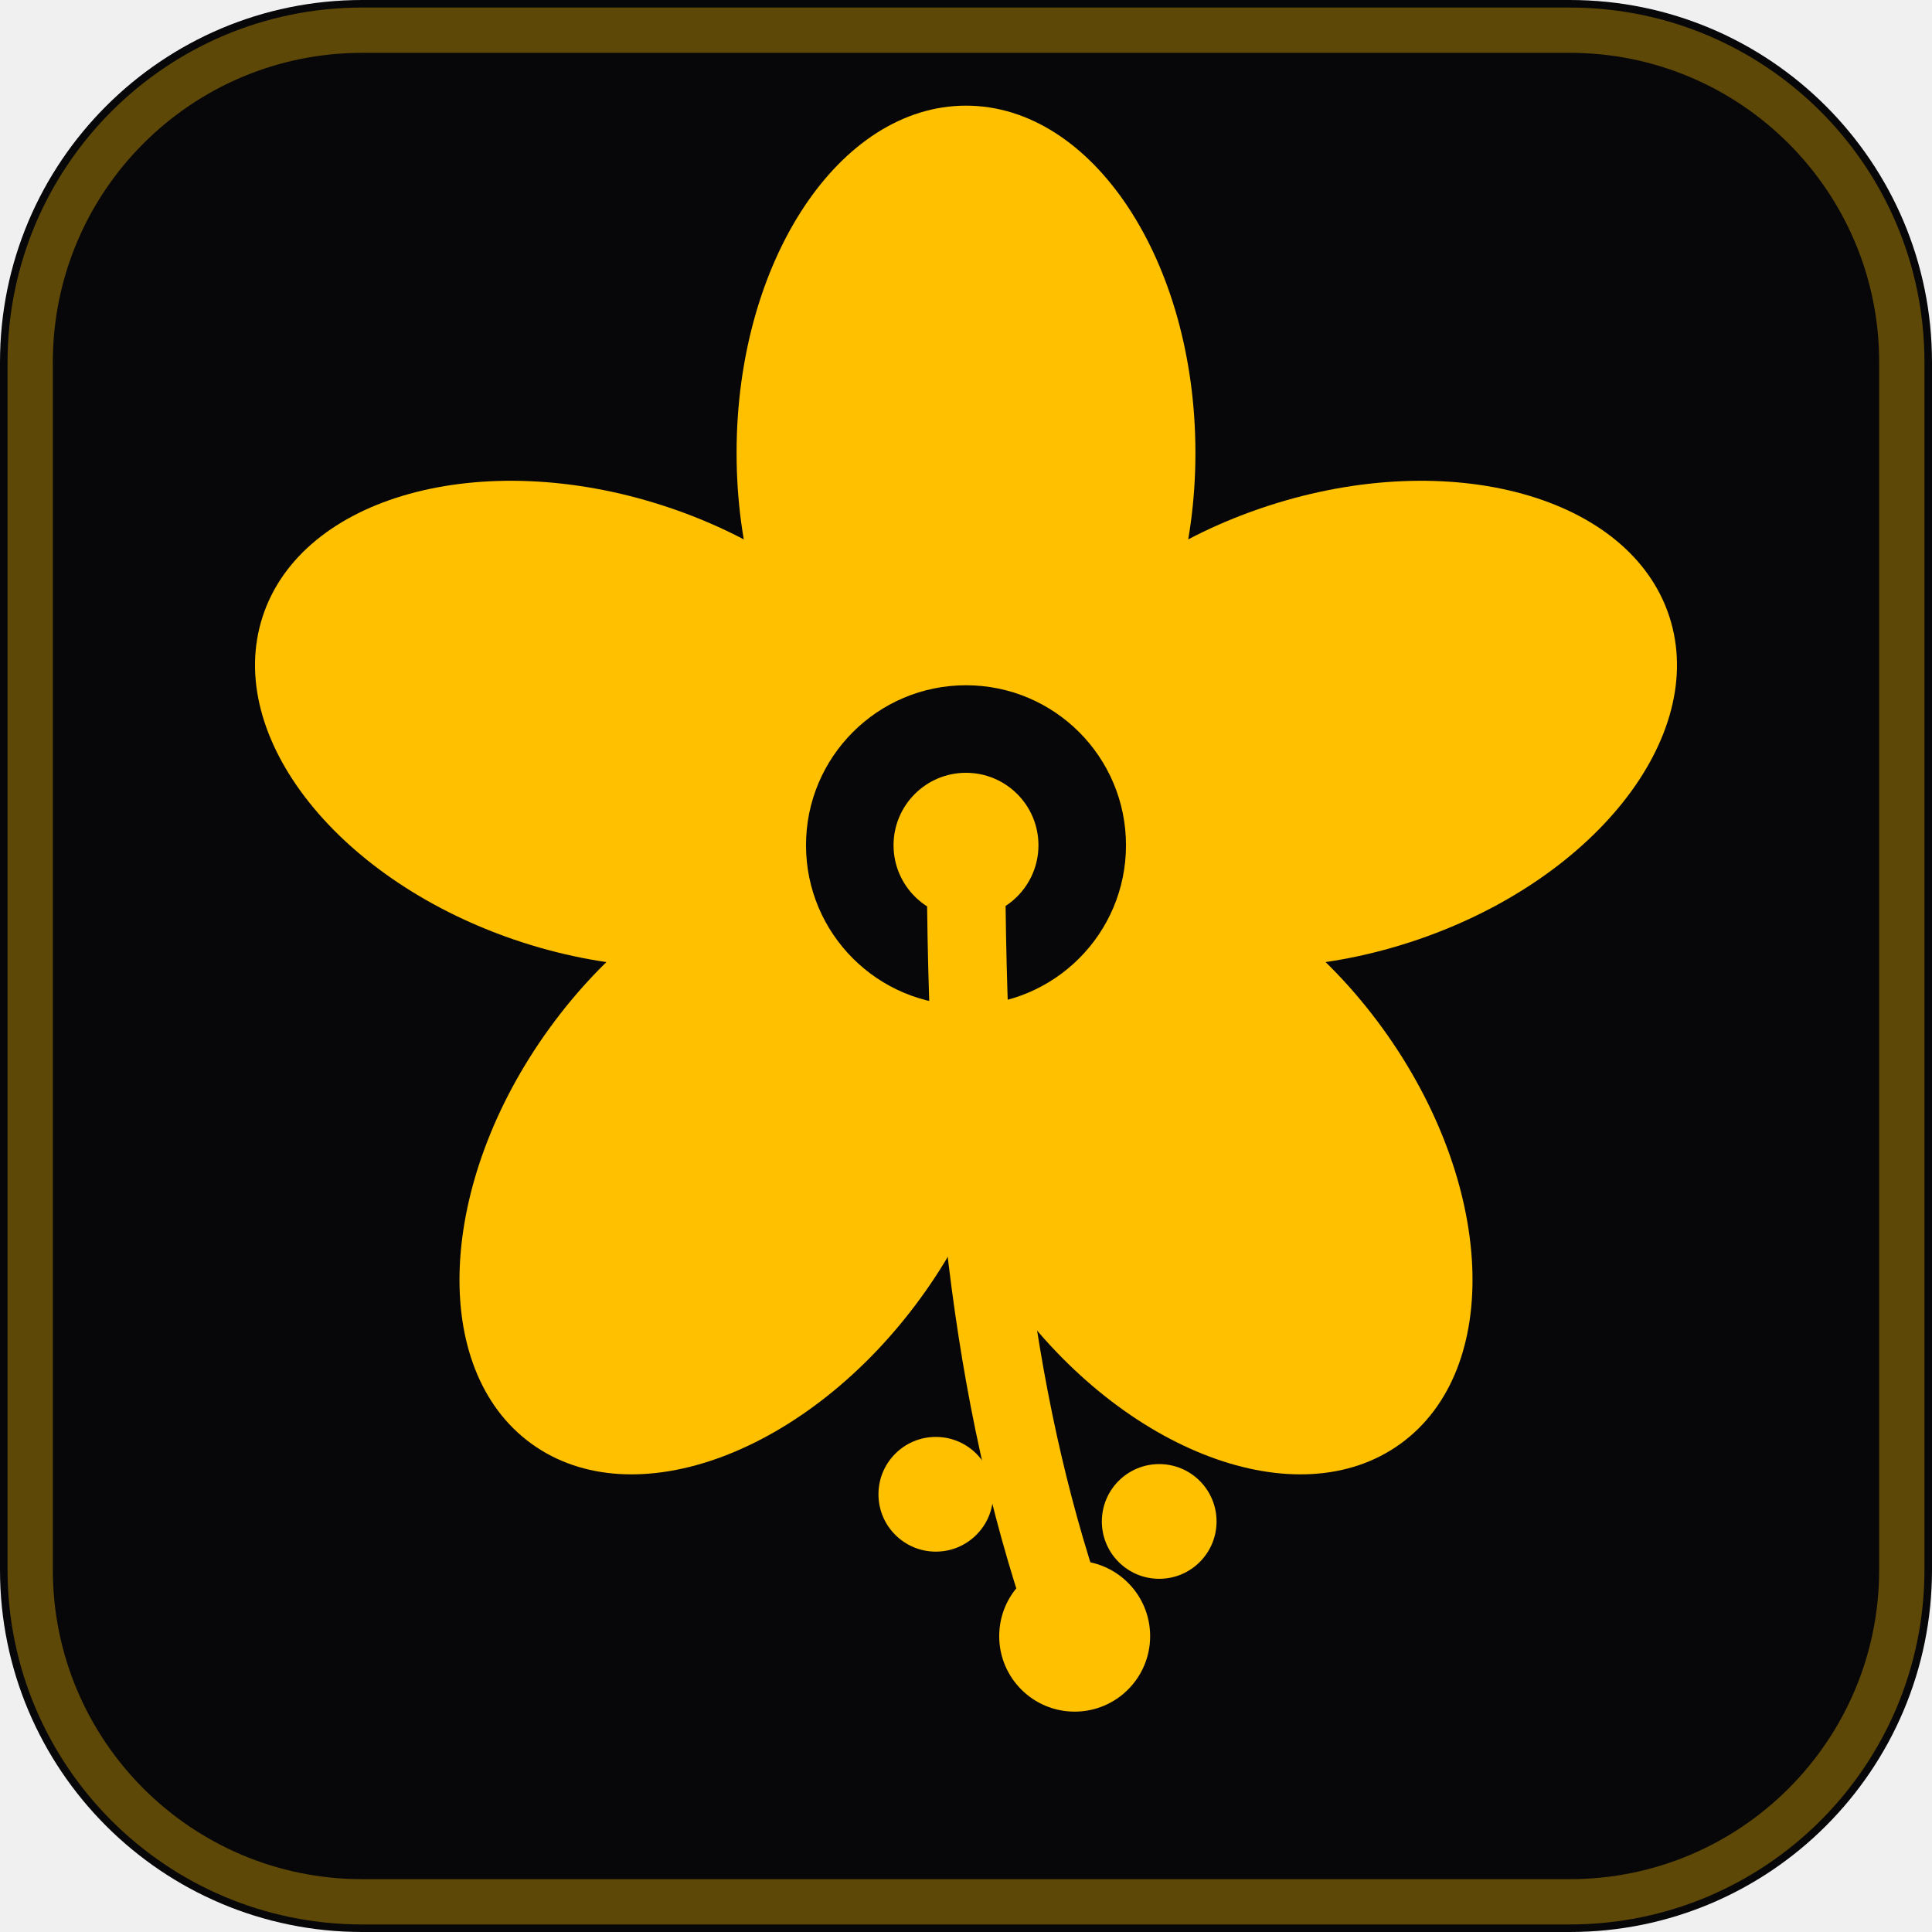
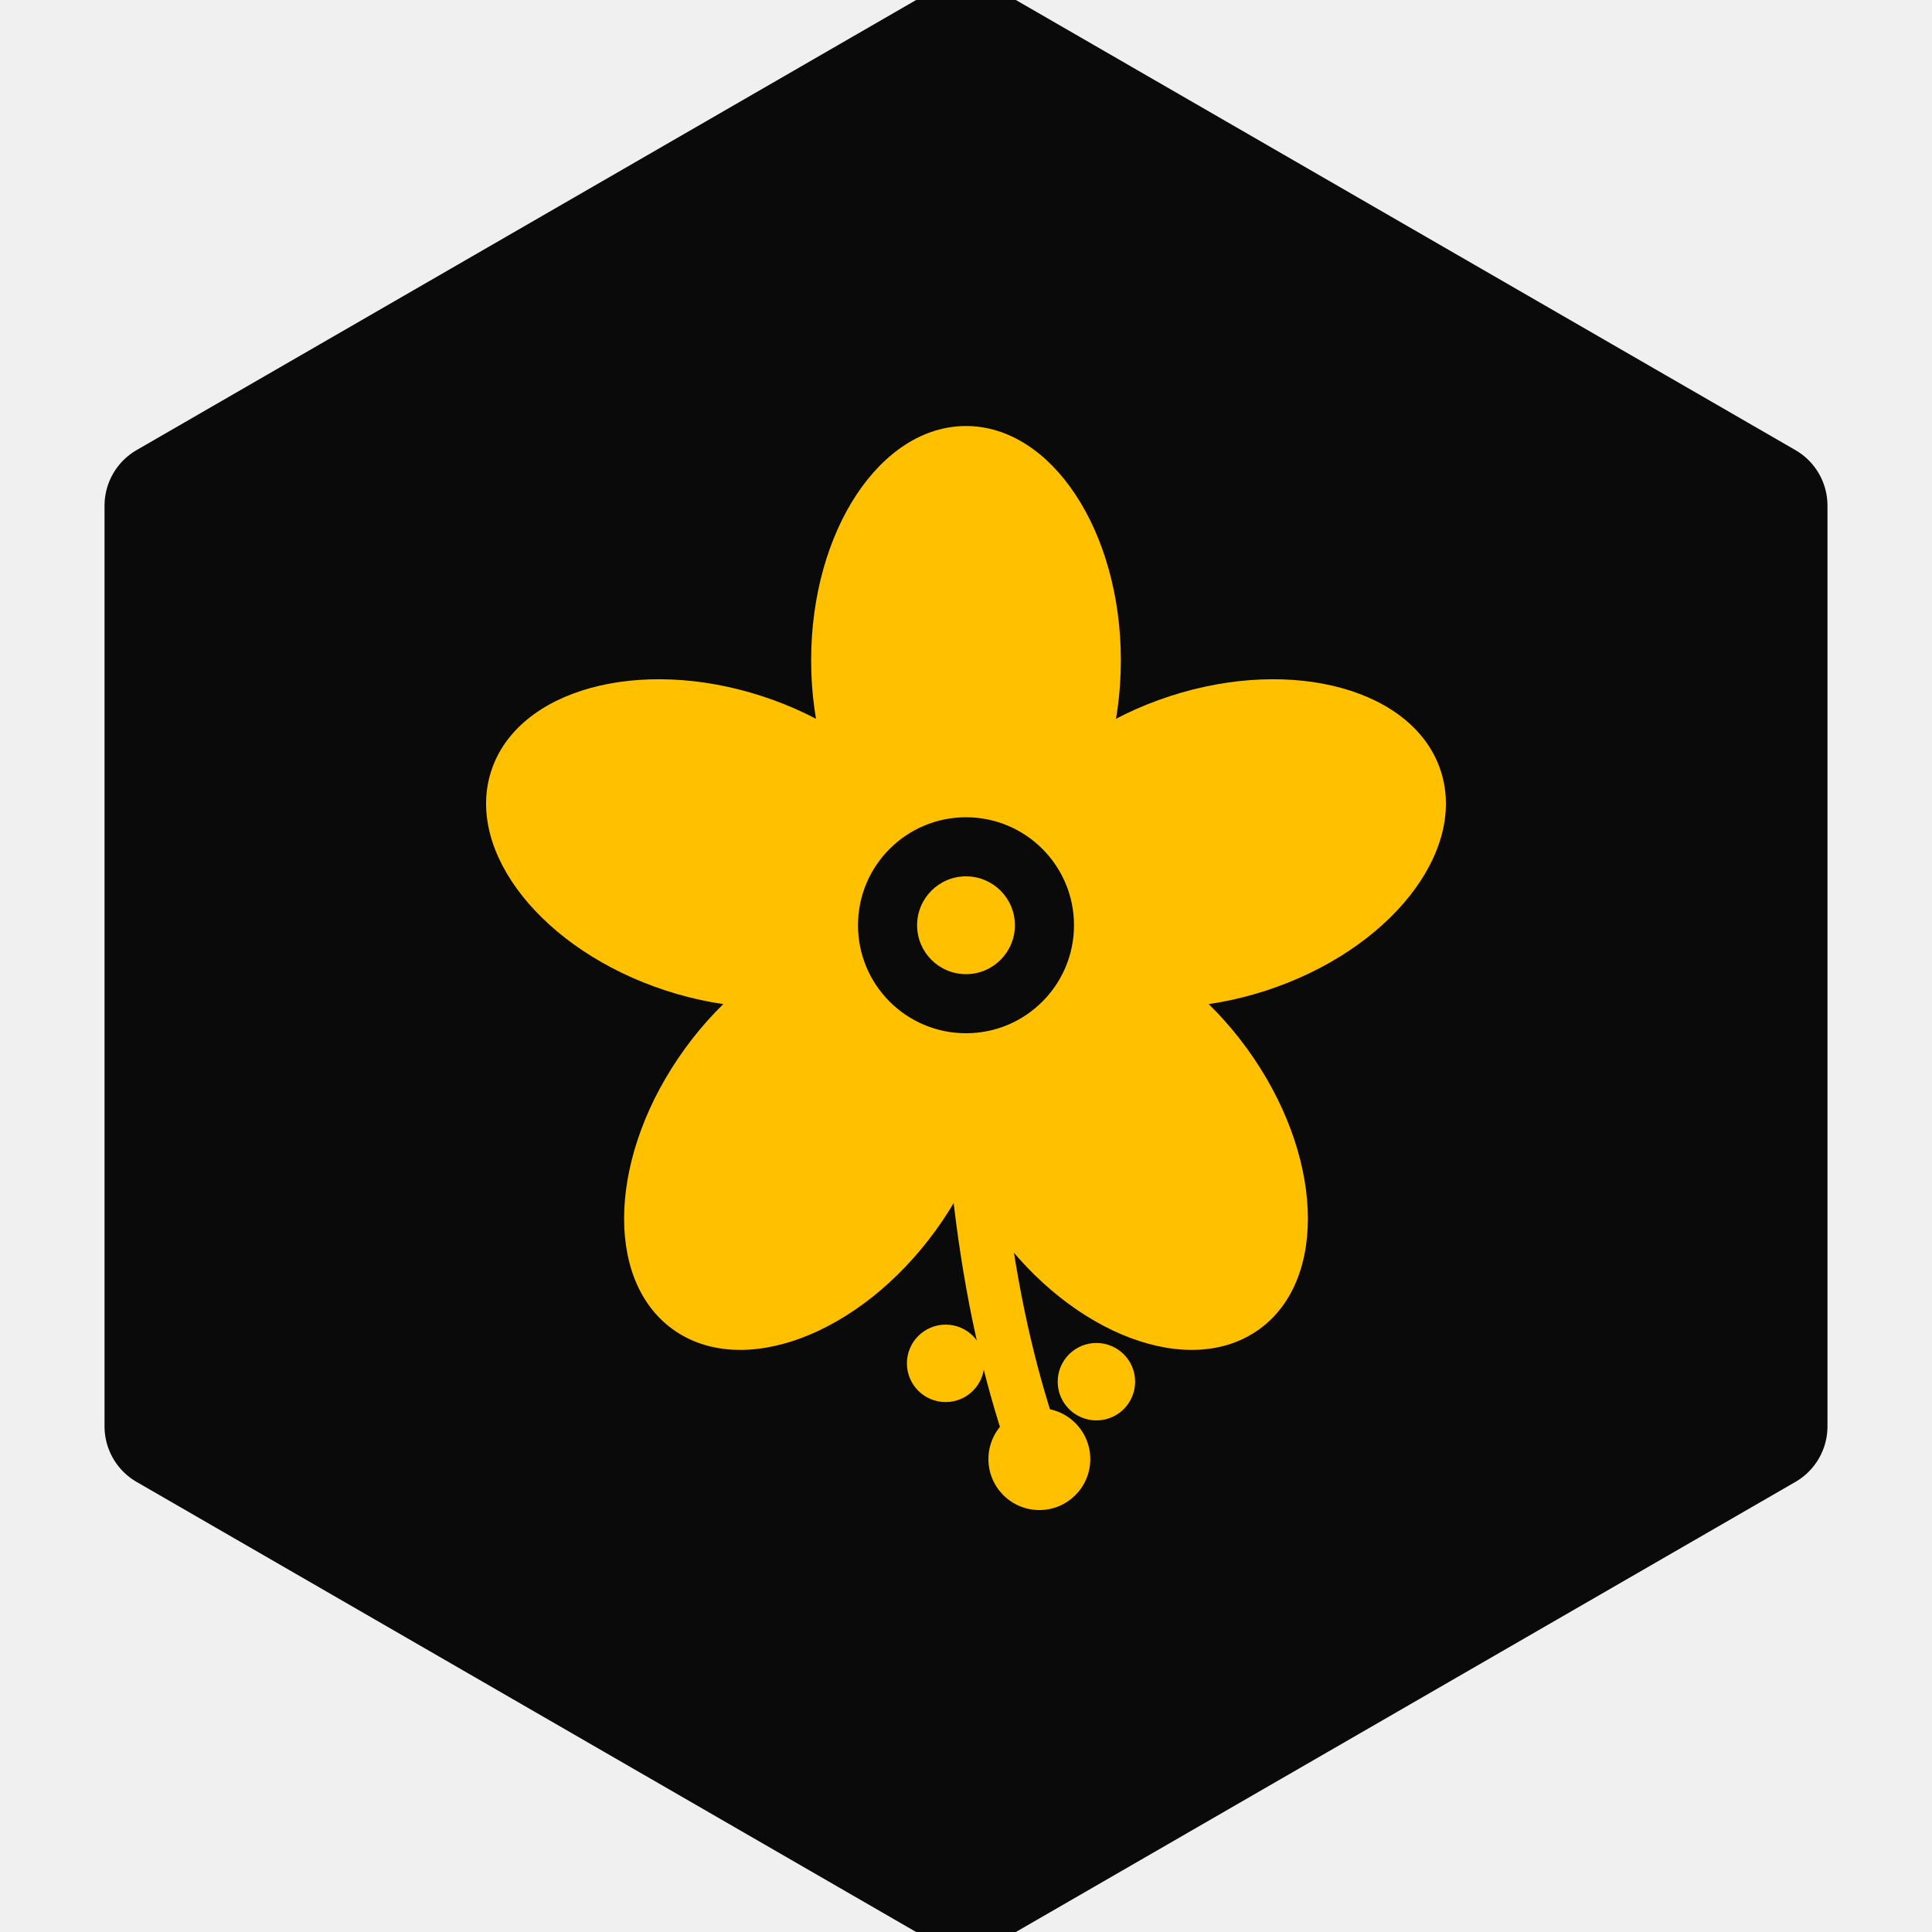
- <svg xmlns="http://www.w3.org/2000/svg" viewBox="0 0 64 64" width="64" height="64">
-   <rect width="64" height="64" rx="12" fill="#07070A" />
-   <rect x="1" y="1" width="62" height="62" rx="11" fill="none" stroke="#FFC000" stroke-width="1.5" stroke-opacity="0.35" />
-   <g fill="#FFC000" transform="translate(32 28)">
-     <ellipse cx="0" cy="-13" rx="7.6" ry="11.5" />
-     <ellipse cx="0" cy="-13" rx="7.6" ry="11.5" transform="rotate(72)" />
-     <ellipse cx="0" cy="-13" rx="7.6" ry="11.5" transform="rotate(144)" />
-     <ellipse cx="0" cy="-13" rx="7.6" ry="11.5" transform="rotate(216)" />
-     <ellipse cx="0" cy="-13" rx="7.6" ry="11.5" transform="rotate(288)" />
+ <svg xmlns="http://www.w3.org/2000/svg" width="512" height="512" viewBox="0 0 512 512">
+   <polygon points="256.0,12.0 44.7,134.0 44.7,378.0 256.0,500.0 467.3,378.0 467.3,134.0" fill="#0A0A0A" stroke="#0A0A0A" stroke-width="34" stroke-linejoin="round" />
+   <g transform="translate(83.20 94.00) scale(5.4)">
+     <defs>
+       <mask id="bh">
+         <rect width="64" height="64" fill="#fff" />
+         <circle cx="32" cy="28" r="5.3" fill="#000" />
+       </mask>
+     </defs>
+     <g mask="url(#bh)">
+       <g fill="#FFC000" transform="translate(32 28)">
+         <ellipse cx="0" cy="-13" rx="7.6" ry="11.5" />
+         <ellipse cx="0" cy="-13" rx="7.6" ry="11.5" transform="rotate(72)" />
+         <ellipse cx="0" cy="-13" rx="7.6" ry="11.5" transform="rotate(144)" />
+         <ellipse cx="0" cy="-13" rx="7.6" ry="11.5" transform="rotate(216)" />
+         <ellipse cx="0" cy="-13" rx="7.6" ry="11.5" transform="rotate(288)" />
+       </g>
+       <path d="M32 28 C 32 39, 33 47, 35.5 54" stroke="#FFC000" stroke-width="2.6" fill="none" stroke-linecap="round" />
+       <circle cx="35.6" cy="54.2" r="2.5" fill="#FFC000" />
+       <circle cx="31" cy="49.5" r="1.9" fill="#FFC000" />
+       <circle cx="38.4" cy="50.4" r="1.9" fill="#FFC000" />
+     </g>
+     <circle cx="32" cy="28" r="2.4" fill="#FFC000" />
  </g>
-   <circle cx="32" cy="28" r="5.3" fill="#07070A" />
-   <path d="M32 28 C 32 39, 33 47, 35.5 54" stroke="#FFC000" stroke-width="2.6" fill="none" stroke-linecap="round" />
-   <circle cx="35.6" cy="54.2" r="2.5" fill="#FFC000" />
-   <circle cx="31" cy="49.5" r="1.9" fill="#FFC000" />
-   <circle cx="38.4" cy="50.4" r="1.9" fill="#FFC000" />
-   <circle cx="32" cy="28" r="2.4" fill="#FFC000" />
</svg>
